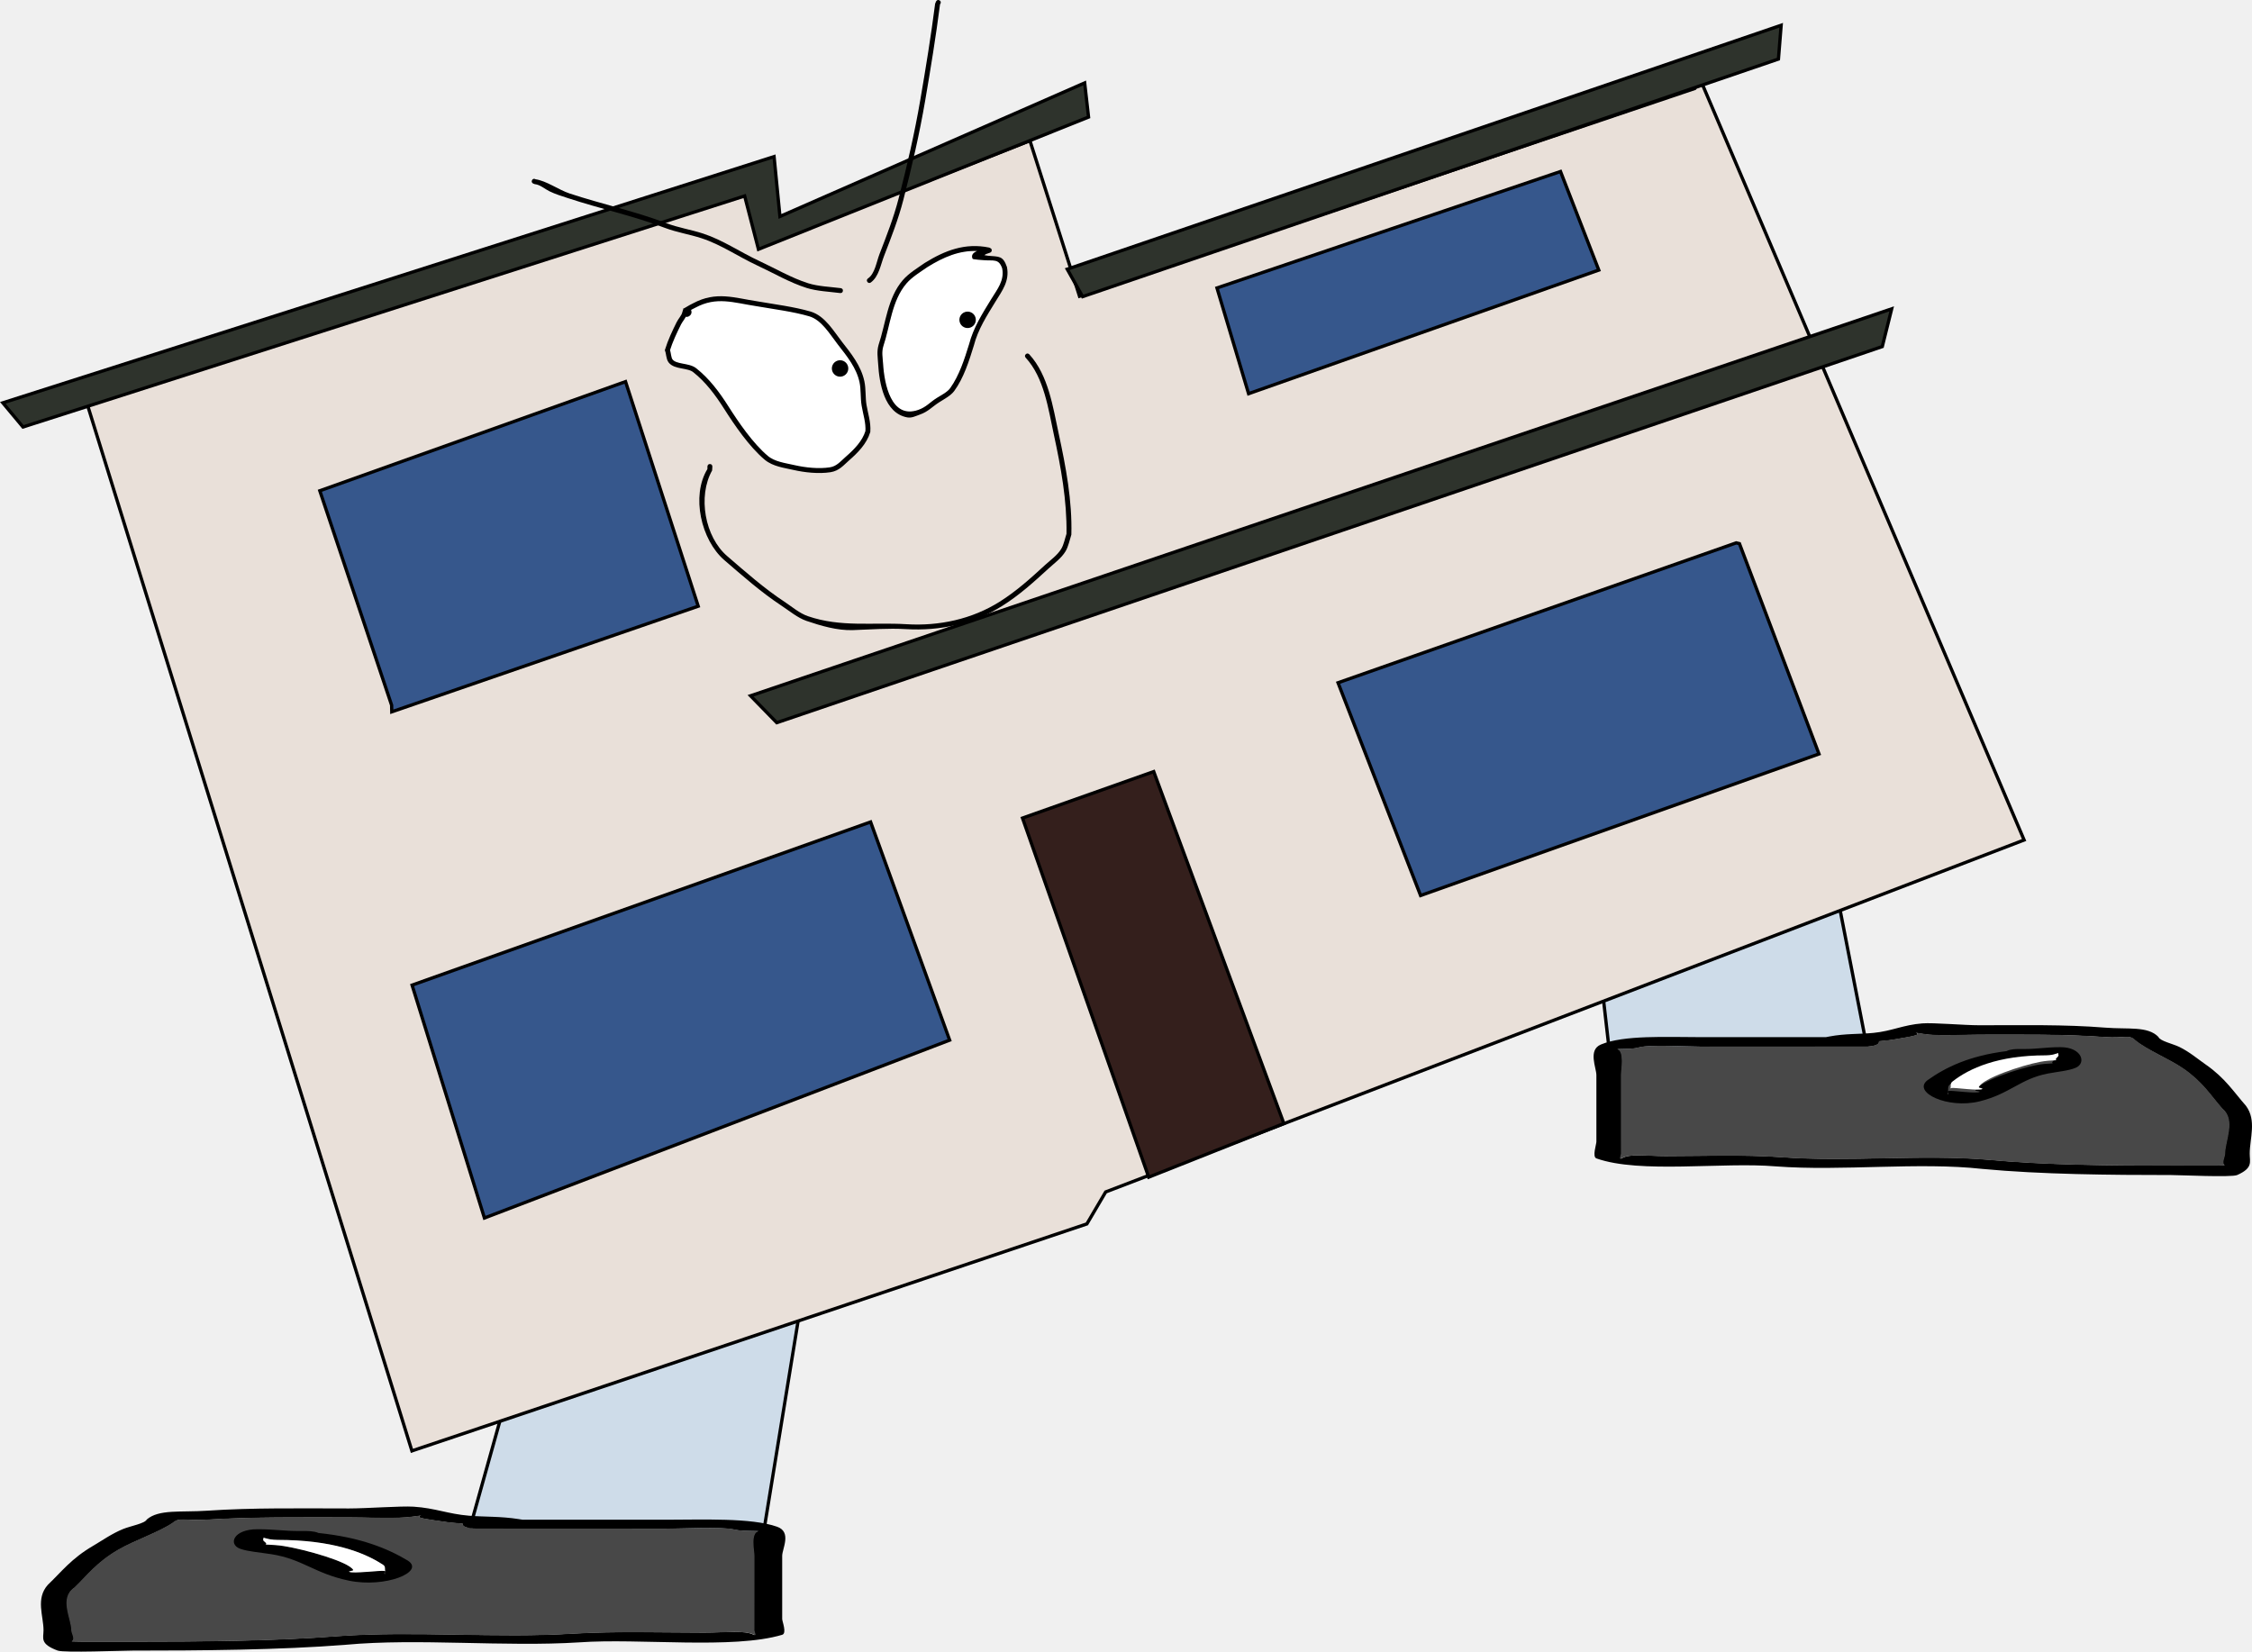
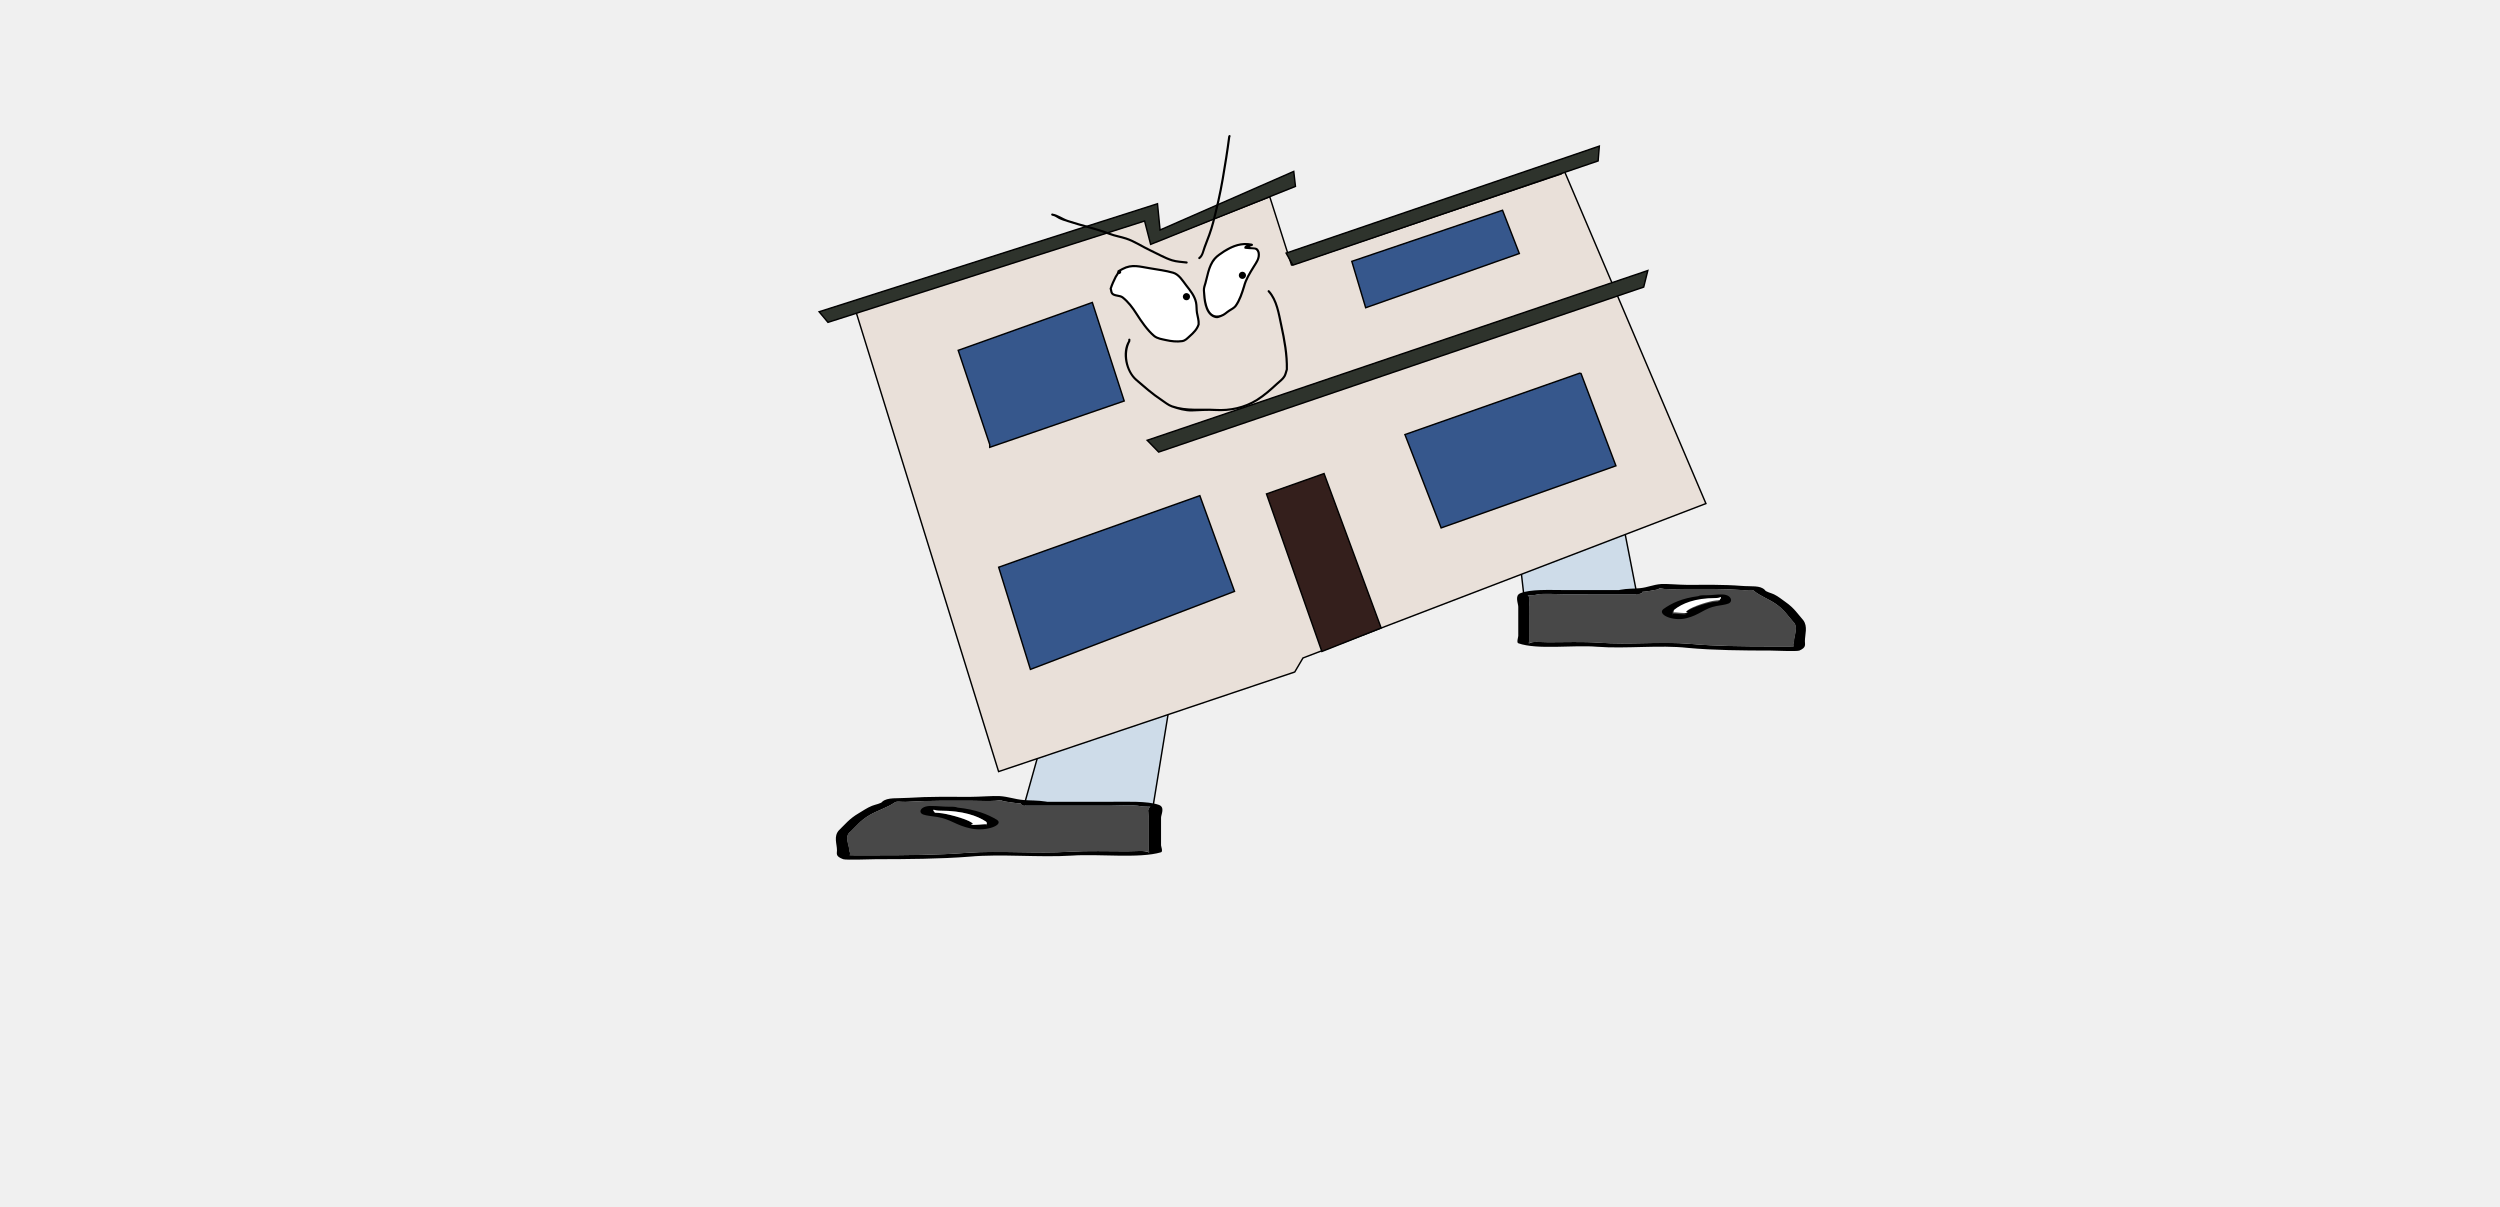
- <svg xmlns="http://www.w3.org/2000/svg" version="1.1" width="684.935" height="502.356" viewBox="0,0,684.935,502.356">
-   <g transform="translate(-20.4366,144.5741)">
+ <svg xmlns="http://www.w3.org/2000/svg" version="1.1" width="1733.093" height="836.336" viewBox="0,0,1733.093,836.336">
+   <g transform="translate(546.5466,238.1682)">
    <g data-paper-data="{&quot;isPaintingLayer&quot;:true}" fill-rule="nonzero" stroke-linejoin="miter" stroke-miterlimit="10" stroke-dasharray="" stroke-dashoffset="0" style="mix-blend-mode: normal">
      <path d="M162.332,323.883l28.063,-100.264l78.41,-0.895l-16.507,101.159z" data-paper-data="{&quot;index&quot;:null}" fill="#cedce9" stroke="#000000" stroke-width="1" stroke-linecap="round" />
      <path d="M511.312,187.416l-14.6,-128.116l69.351,1.134l24.82,126.982z" data-paper-data="{&quot;index&quot;:null}" fill="#cedce9" stroke="#000000" stroke-width="1" stroke-linecap="round" />
      <path d="M597.48,171.455c-1.877,0.355 -3.722,0.558 -5.549,0.705c0.012,0.055 0.019,0.112 0.019,0.171c0,1.446 -3.821,1.446 -3.821,1.446c-16.877,0 -33.755,0 -50.632,0c-4.343,0 -15.15,-0.656 -18.353,0.209c-1.845,0.498 -3.166,0.449 -5.53,0.514c-0.267,0.007 -0.752,0.023 -1.181,0.033c2.286,0.618 1.181,6.326 1.181,7.922c0,6.749 0,13.499 0,20.248c0,1.205 0,2.411 0,3.616c0,0.482 -0.672,1.856 0,1.446c2.557,-1.558 7.547,-0.72 13.375,-0.723c11.487,-0.006 23.785,-0.47 35.067,0.312c20.602,1.559 42.752,-0.932 63.189,0.805c17.213,1.629 37.817,1.775 55.551,1.775c4.458,0 8.916,0 13.375,0c0.671,0 1.724,-0.034 2.814,-0.072c-1.097,-0.742 0.052,-2.536 0.052,-3.544c0,-3.765 3.335,-10.261 -0.759,-13.644c-3.618,-4.108 -5.907,-8.063 -11.808,-12.16c-4.354,-3.023 -11.133,-5.702 -14.736,-8.705c-1.747,-1.79 -3.31,-0.511 -8.999,-0.925c-12.587,-0.916 -25.21,-0.723 -38.213,-0.723c-4.74,0 -10.692,0.364 -15.285,0c-0.97,-0.077 -2.792,-0.363 -4.158,-0.597c2.498,0.73 -3.202,1.437 -5.597,1.89zM537.496,170.884c12.755,0 25.511,0 38.266,0c0.368,-0.07 0.736,-0.139 1.104,-0.209c4.847,-0.917 9.222,-0.674 13.375,-1.085c5.659,-0.56 9.043,-2.444 14.882,-2.893c3.354,-0.258 12.643,0.57 17.397,0.57c12.891,0 25.769,-0.279 38.213,0.723c6.991,0.563 12.898,-0.535 16.168,2.815c0.482,1.272 4.339,2.068 6.357,3.046c3.083,1.496 5.66,3.711 8.046,5.367c5.914,4.106 8.515,8.329 12.223,12.539c3.314,4.438 1.151,9.942 1.151,14.559c0,2.553 1.063,4.352 -3.821,6.508c-1.703,0.752 -17.438,0 -20.062,0c-18.292,0 -39.664,-0.183 -57.405,-1.862c-19.49,-2.156 -42.689,0.75 -62.834,-0.775c-16.234,-1.384 -41.291,2.303 -54.585,-2.425c-1.316,-0.468 0,-4.291 0,-5.062c0,-6.749 0,-13.499 0,-20.248c0,-2.257 -2.628,-7.644 1.359,-9.325c6.958,-2.932 19.979,-2.246 30.167,-2.246z" data-paper-data="{&quot;index&quot;:null}" fill="#000000" stroke="none" stroke-width="1" stroke-linecap="butt" />
      <path d="M591.878,172.09c1.827,-0.147 3.694,-0.352 5.571,-0.707c2.395,-0.453 8.118,-1.161 5.62,-1.891c1.366,0.234 3.203,0.52 4.173,0.597c4.593,0.364 10.599,0.004 15.338,0.004c13.003,0 25.708,-0.173 38.295,0.743c5.688,0.414 7.264,-0.859 9.01,0.93c3.603,3.003 10.41,5.704 14.765,8.727c5.902,4.097 8.198,8.08 11.816,12.188c4.094,3.383 0.741,9.904 0.741,13.669c0,1.008 -1.156,2.807 -0.059,3.549c-1.09,0.037 -2.145,0.073 -2.816,0.073c-4.458,0 -8.924,0.005 -13.382,0.005c-17.734,0 -38.422,-0.122 -55.635,-1.75c-20.437,-1.737 -42.79,0.74 -63.391,-0.819c-11.282,-0.782 -23.615,-0.334 -35.102,-0.328c-5.827,0.003 -10.822,-0.838 -13.379,0.72c-0.672,0.41 -0.003,-0.966 -0.003,-1.448c0,-1.205 -0.007,-2.416 -0.007,-3.622c0,-6.749 -0.008,-13.539 -0.008,-20.288c0,-1.596 1.117,-7.318 -1.169,-7.936c0.429,-0.01 0.915,-0.026 1.182,-0.033c2.364,-0.065 3.688,-0.018 5.533,-0.517c3.203,-0.865 14.02,-0.216 18.363,-0.216c16.877,0 33.845,-0.029 50.722,-0.029c0,0 3.84,-0.002 3.84,-1.449c0,-0.059 -0.006,-0.116 -0.018,-0.171z" data-paper-data="{&quot;noHover&quot;:false,&quot;origItem&quot;:[&quot;Path&quot;,{&quot;applyMatrix&quot;:true,&quot;segments&quot;:[[[579.60736,595.76373],[0.95609,-0.20262],[0.00646,0.07548]],[[579.61718,596],[0,-0.08208],[0,2]],[[577.61718,598],[0,0],[-8.83333,0]],[[551.11718,598],[8.83333,0],[-2.27308,0]],[[541.51161,598.28885],[1.67648,-1.19621],[-0.96568,0.68904]],[[538.61718,599],[1.23739,-0.09027],[-0.13966,0.01019]],[[537.99901,599.04541],[0.22447,-0.0134],[1.19653,0.85421]],[[538.61718,610],[0,-2.20646],[0,9.33333]],[[538.61718,638],[0,-9.33333],[0,1.66667]],[[538.61718,643],[0,-1.66667],[0,0.66667]],[[538.61718,645],[-0.35177,0.56631],[1.33831,-2.15456]],[[545.61718,644],[-3.04994,0.00386],[6.01206,-0.00761]],[[563.97058,644.43107],[-5.90478,-1.08158],[10.78253,2.15651]],[[597.04254,645.54479],[-10.6965,-2.40266],[9.00888,2.25222]],[[626.11718,648],[-9.28168,0],[2.33333,0]],[[633.11718,648],[-2.33333,0],[0.35109,0]],[[634.59021,647.90091],[-0.5707,0.05184],[-0.57412,-1.02596]],[[634.61718,643],[0,1.39387],[0,-5.20707]],[[634.21982,624.13246],[2.14282,4.67827],[-1.8936,-5.6808]],[[628.03948,607.31672],[3.08887,5.66543],[-2.2791,-4.1802]],[[620.32688,595.27881],[1.8857,4.15235],[-0.91417,-2.47477]],[[615.61718,594],[2.9771,0.57275],[-6.58756,-1.26734]],[[595.61718,593],[6.8054,0],[-2.48058,0]],[[587.61718,593],[2.40395,0.50364],[-0.50743,-0.10631]],[[585.44122,592.1748],[0.71481,0.32365],[1.30749,1.01011]],[[582.51161,594.78885],[1.25365,-0.62682],[-0.98239,0.4912]]],&quot;closed&quot;:true}],&quot;index&quot;:null}" fill="#484848" stroke="none" stroke-width="1" stroke-linecap="butt" />
      <path d="M645.448,177.392c0,-0.168 -0.053,-0.449 -0.104,-0.724c-0.197,0.112 -0.49,0.207 -0.868,0.289c-1.132,0.436 -2.85,0.436 -2.85,0.436c-14.555,0 -22.962,3.839 -28.108,7.878c-0.605,0.458 -0.552,1.01 -0.552,1.523c0,0.146 -0.037,0.377 -0.077,0.617c0.038,-0.077 0.135,-0.141 0.33,-0.181c0.864,-0.18 8.378,0.92 9.3,0.287c0.277,-0.19 -1.359,-0.226 -1.269,-0.441c1.11,-2.638 12.88,-6.628 18.666,-7.723c1.501,-0.284 3.19,-0.427 4.869,-0.492c-0.657,-0.387 0.661,-0.979 0.661,-1.468zM612.87,187.53c-0.087,0.514 -0.164,1.006 0.097,0.71c0.178,-0.202 -0.079,-0.486 -0.097,-0.71zM606.683,183.977c5.461,-3.897 12.725,-7.45 24.044,-8.848c1.063,-0.629 3.257,-0.629 3.257,-0.629h1.911c4.326,0 6.615,-0.57 11.262,-0.57c6.454,0 7.95,4.857 4.575,6.279c-2.13,0.898 -5.545,1.192 -8.396,1.731c-8.438,1.597 -11.569,6.186 -20.815,8.469c-9.8,2.42 -20.589,-2.835 -15.837,-6.432z" data-paper-data="{&quot;index&quot;:null}" fill="#000000" stroke="none" stroke-width="1" stroke-linecap="butt" />
      <path d="M646.416,175.69c0.051,0.276 0.112,0.561 0.112,0.728c0,0.489 -1.302,1.09 -0.645,1.477c-1.679,0.065 -3.378,0.202 -4.879,0.486c-5.786,1.095 -17.613,5.065 -18.723,7.703c-0.09,0.215 1.364,0.377 1.087,0.568c-0.922,0.633 -8.501,-0.486 -9.365,-0.306c-0.196,0.041 -0.291,0.104 -0.329,0.182c0.04,-0.24 0.07,-0.475 0.07,-0.62c0,-0.512 -0.07,-1.074 0.535,-1.533c5.145,-4.039 13.856,-7.963 28.411,-7.963c0,0 1.725,0.003 2.858,-0.433c0.378,-0.081 0.671,-0.177 0.868,-0.289z" data-paper-data="{&quot;noHover&quot;:false,&quot;origItem&quot;:[&quot;Path&quot;,{&quot;applyMatrix&quot;:true,&quot;segments&quot;:[[[607.563,601.99816],[0.02649,0.38155],[-0.10299,0.15484]],[[607.10872,602.39727],[0.1976,-0.11227],[-0.59254,0.60273]],[[605.61718,603],[0,0],[-7.618,0]],[[590.90604,613.89443],[2.69308,-5.58508],[-0.31682,0.63364]],[[590.61718,616],[0,-0.70843],[0,0.20156]],[[590.57685,616.85325],[0.02106,-0.33136],[0.02013,-0.10671]],[[590.74964,616.60263],[-0.10238,0.05628],[0.45234,-0.24865]],[[595.61718,617],[-0.48256,0.87548],[0.14503,-0.26312]],[[594.95308,616.3906],[-0.04725,0.29671],[0.58086,-3.64773]],[[604.72276,605.71115],[-3.02833,1.51416],[0.78545,-0.39273]],[[607.27135,605.03032],[-0.87898,0.0905],[-0.34365,-0.53523]],[[607.61718,603],[0,0.6759],[0,-0.23192]]],&quot;closed&quot;:true}],&quot;index&quot;:null}" fill="#ffffff" stroke="none" stroke-width="1" stroke-linecap="butt" />
      <path d="M154.873,318.207c-2.708,-0.43 -9.153,-1.101 -6.329,-1.794c-1.544,0.222 -3.604,0.493 -4.701,0.566c-5.193,0.346 -11.923,0 -17.282,0c-14.701,0 -28.974,-0.183 -43.204,0.686c-6.431,0.393 -8.199,-0.821 -10.174,0.878c-4.074,2.849 -11.738,5.392 -16.661,8.261c-6.673,3.888 -9.26,7.641 -13.351,11.539c-4.629,3.21 -0.858,9.374 -0.858,12.947c0,0.956 1.298,2.659 0.058,3.363c1.233,0.036 2.424,0.068 3.182,0.068c5.041,0 10.081,0 15.122,0c20.05,0 43.346,-0.139 62.808,-1.685c23.107,-1.649 48.15,0.716 71.443,-0.764c12.756,-0.742 26.66,-0.301 39.647,-0.296c6.589,0.003 12.231,-0.792 15.122,0.686c0.76,0.389 0,-0.915 0,-1.372c0,-1.144 0,-2.287 0,-3.431c0,-6.405 0,-12.809 0,-19.214c0,-1.514 -1.249,-6.931 1.335,-7.517c-0.485,-0.009 -1.034,-0.024 -1.335,-0.031c-2.673,-0.062 -4.167,-0.015 -6.253,-0.488c-3.622,-0.821 -15.84,-0.198 -20.75,-0.198c-19.082,0 -38.164,0 -57.246,0c0,0 -4.32,0 -4.32,-1.372c0,-0.056 0.007,-0.11 0.021,-0.162c-2.065,-0.139 -4.152,-0.332 -6.274,-0.669zM222.692,317.665c11.519,0 26.241,-0.652 34.107,2.131c4.508,1.595 1.536,6.707 1.536,8.848c0,6.405 0,12.809 0,19.214c0,0.731 1.488,4.359 0,4.803c-15.031,4.486 -43.361,0.988 -61.715,2.301c-22.776,1.447 -49.006,-1.31 -71.042,0.736c-20.058,1.593 -44.222,1.767 -64.903,1.767c-2.966,0 -20.757,0.714 -22.682,0c-5.522,-2.046 -4.32,-3.754 -4.32,-6.176c0,-4.381 -2.445,-9.604 1.302,-13.815c4.193,-3.995 7.133,-8.003 13.82,-11.899c2.697,-1.572 5.611,-3.674 9.097,-5.093c2.281,-0.929 6.642,-1.683 7.187,-2.891c3.696,-3.178 10.376,-2.137 18.28,-2.671c14.07,-0.951 28.629,-0.686 43.204,-0.686c5.375,0 15.878,-0.786 19.67,-0.541c6.601,0.426 10.428,2.214 16.826,2.745c4.695,0.39 9.642,0.159 15.122,1.029c0.416,0.066 0.832,0.132 1.248,0.198c14.422,0 28.843,0 43.265,0z" data-paper-data="{&quot;index&quot;:null}" fill="#000000" stroke="none" stroke-width="1" stroke-linecap="butt" />
      <path d="M161.207,318.81c-0.014,0.052 -0.021,0.106 -0.021,0.162c0,1.372 4.342,1.375 4.342,1.375c19.082,0 38.266,0.027 57.348,0.027c4.91,0 17.14,-0.616 20.761,0.205c2.086,0.473 3.583,0.428 6.256,0.49c0.302,0.007 0.851,0.022 1.336,0.032c-2.585,0.586 -1.322,6.016 -1.322,7.53c0,6.405 -0.009,12.847 -0.009,19.252c0,1.144 -0.007,2.293 -0.007,3.437c0,0.457 0.757,1.763 -0.003,1.374c-2.891,-1.478 -8.538,-0.681 -15.127,-0.683c-12.987,-0.005 -26.931,-0.431 -39.687,0.311c-23.293,1.48 -48.565,-0.871 -71.672,0.778c-19.461,1.546 -42.852,1.661 -62.902,1.661c-5.041,0 -10.09,-0.004 -15.13,-0.004c-0.758,0 -1.951,-0.033 -3.184,-0.069c1.24,-0.704 -0.066,-2.411 -0.066,-3.368c0,-3.573 -3.791,-9.76 0.838,-12.971c4.091,-3.898 6.687,-7.677 13.36,-11.565c4.923,-2.869 12.62,-5.432 16.693,-8.281c1.975,-1.698 3.756,-0.49 10.187,-0.883c14.231,-0.87 28.596,-0.705 43.297,-0.705c5.359,0 12.149,0.342 17.342,-0.003c1.096,-0.073 3.173,-0.344 4.718,-0.566c-2.824,0.693 3.646,1.365 6.354,1.795c2.122,0.337 4.234,0.532 6.299,0.671z" data-paper-data="{&quot;noHover&quot;:false,&quot;origItem&quot;:[&quot;Path&quot;,{&quot;applyMatrix&quot;:true,&quot;segments&quot;:[[[579.60736,595.76373],[0.95609,-0.20262],[0.00646,0.07548]],[[579.61718,596],[0,-0.08208],[0,2]],[[577.61718,598],[0,0],[-8.83333,0]],[[551.11718,598],[8.83333,0],[-2.27308,0]],[[541.51161,598.28885],[1.67648,-1.19621],[-0.96568,0.68904]],[[538.61718,599],[1.23739,-0.09027],[-0.13966,0.01019]],[[537.99901,599.04541],[0.22447,-0.0134],[1.19653,0.85421]],[[538.61718,610],[0,-2.20646],[0,9.33333]],[[538.61718,638],[0,-9.33333],[0,1.66667]],[[538.61718,643],[0,-1.66667],[0,0.66667]],[[538.61718,645],[-0.35177,0.56631],[1.33831,-2.15456]],[[545.61718,644],[-3.04994,0.00386],[6.01206,-0.00761]],[[563.97058,644.43107],[-5.90478,-1.08158],[10.78253,2.15651]],[[597.04254,645.54479],[-10.6965,-2.40266],[9.00888,2.25222]],[[626.11718,648],[-9.28168,0],[2.33333,0]],[[633.11718,648],[-2.33333,0],[0.35109,0]],[[634.59021,647.90091],[-0.5707,0.05184],[-0.57412,-1.02596]],[[634.61718,643],[0,1.39387],[0,-5.20707]],[[634.21982,624.13246],[2.14282,4.67827],[-1.8936,-5.6808]],[[628.03948,607.31672],[3.08887,5.66543],[-2.2791,-4.1802]],[[620.32688,595.27881],[1.8857,4.15235],[-0.91417,-2.47477]],[[615.61718,594],[2.9771,0.57275],[-6.58756,-1.26734]],[[595.61718,593],[6.8054,0],[-2.48058,0]],[[587.61718,593],[2.40395,0.50364],[-0.50743,-0.10631]],[[585.44122,592.1748],[0.71481,0.32365],[1.30749,1.01011]],[[582.51161,594.78885],[1.25365,-0.62682],[-0.98239,0.4912]]],&quot;closed&quot;:true}],&quot;index&quot;:null}" fill="#484848" stroke="none" stroke-width="1" stroke-linecap="butt" />
      <path d="M100.64,323.841c0,0.464 1.489,1.026 0.747,1.393c1.899,0.062 3.809,0.198 5.506,0.467c6.542,1.039 19.85,4.825 21.105,7.328c0.102,0.204 -1.748,0.238 -1.435,0.418c1.042,0.601 9.538,-0.443 10.515,-0.273c0.221,0.039 0.33,0.099 0.373,0.172c-0.045,-0.227 -0.087,-0.447 -0.087,-0.586c0,-0.486 0.06,-1.01 -0.624,-1.445c-5.818,-3.833 -15.323,-7.476 -31.779,-7.476c0,0 -1.942,0 -3.222,-0.414c-0.427,-0.077 -0.759,-0.168 -0.981,-0.274c-0.057,0.262 -0.117,0.528 -0.117,0.687zM137.364,334.134c0.295,0.281 0.208,-0.185 0.11,-0.673c-0.021,0.212 -0.311,0.481 -0.11,0.673zM144.468,330.089c5.372,3.413 -6.826,8.4 -17.906,6.103c-10.454,-2.167 -13.994,-6.521 -23.534,-8.036c-3.223,-0.512 -7.085,-0.791 -9.493,-1.643c-3.816,-1.35 -2.124,-5.959 5.172,-5.959c5.254,0 7.842,0.541 12.733,0.541h2.16c0,0 2.48,0 3.682,0.597c12.798,1.327 21.01,4.699 27.185,8.396z" data-paper-data="{&quot;index&quot;:null}" fill="#000000" stroke="none" stroke-width="1" stroke-linecap="butt" />
      <path d="M100.596,323.108c0.222,0.106 0.555,0.197 0.981,0.274c1.28,0.414 3.231,0.411 3.231,0.411c16.457,0 26.305,3.724 32.122,7.556c0.684,0.435 0.605,0.968 0.605,1.454c0,0.138 0.034,0.361 0.079,0.589c-0.043,-0.073 -0.151,-0.134 -0.372,-0.172c-0.977,-0.171 -9.546,0.891 -10.589,0.291c-0.313,-0.181 1.331,-0.335 1.229,-0.539c-1.255,-2.503 -14.627,-6.27 -21.169,-7.309c-1.697,-0.27 -3.618,-0.4 -5.517,-0.462c0.742,-0.367 -0.729,-0.938 -0.729,-1.402c0,-0.159 0.07,-0.429 0.127,-0.691z" data-paper-data="{&quot;noHover&quot;:false,&quot;origItem&quot;:[&quot;Path&quot;,{&quot;applyMatrix&quot;:true,&quot;segments&quot;:[[[607.563,601.99816],[0.02649,0.38155],[-0.10299,0.15484]],[[607.10872,602.39727],[0.1976,-0.11227],[-0.59254,0.60273]],[[605.61718,603],[0,0],[-7.618,0]],[[590.90604,613.89443],[2.69308,-5.58508],[-0.31682,0.63364]],[[590.61718,616],[0,-0.70843],[0,0.20156]],[[590.57685,616.85325],[0.02106,-0.33136],[0.02013,-0.10671]],[[590.74964,616.60263],[-0.10238,0.05628],[0.45234,-0.24865]],[[595.61718,617],[-0.48256,0.87548],[0.14503,-0.26312]],[[594.95308,616.3906],[-0.04725,0.29671],[0.58086,-3.64773]],[[604.72276,605.71115],[-3.02833,1.51416],[0.78545,-0.39273]],[[607.27135,605.03032],[-0.87898,0.0905],[-0.34365,-0.53523]],[[607.61718,603],[0,0.6759],[0,-0.23192]]],&quot;closed&quot;:true}],&quot;index&quot;:null}" fill="#ffffff" stroke="none" stroke-width="1" stroke-linecap="butt" />
      <g>
        <g>
          <path d="M46.893,-21.883l200.662,-63.715l4.148,16.064l81.982,-32.25l15.083,47.31l187.134,-63.196l1.619,-2.858l98.537,231.445l-279.335,107.051l-5.72,9.72l-205.284,69.033z" fill="#e9e0d9" stroke="#000000" stroke-width="1" stroke-linecap="round" />
          <path d="M145.769,155.056l139.459,-49.623l24.04,66.357l-141.494,54.1z" fill="#36578c" stroke="#000000" stroke-width="1" stroke-linecap="round" />
          <path d="M139.541,69.902l-21.836,-65.205l92.987,-33.196l22.102,68.304l-93.199,32.124z" fill="#36578c" stroke="#000000" stroke-width="1" stroke-linecap="round" />
          <path d="M21.297,-22.052l234.568,-74.885l1.786,18.201l92.681,-40.619l1.181,10.391l-100.396,40.209l-4.199,-16.21l-219.488,70.263z" fill="#2e332c" stroke="#000000" stroke-width="1" stroke-linecap="round" />
          <path d="M345.03,-62.702l217.133,-74.186l-0.824,10.274l-211.628,72.259z" fill="#2e332c" stroke="#000000" stroke-width="1" stroke-linecap="round" />
          <path d="M390.573,-56.99l104.487,-35.42l11.637,29.977l-106.507,37.6z" fill="#36578c" stroke="#000000" stroke-width="1" stroke-linecap="round" />
          <path d="M549.483,20.773l24.188,63.973l-121.171,43.059l-25.103,-64.716l121.105,-42.545z" fill="#36578c" stroke="#000000" stroke-width="1" stroke-linecap="round" />
          <path d="M369.811,213.464l-38.385,-109.219l39.909,-14.13l39.587,107.039z" fill="#341f1c" stroke="#000000" stroke-width="1" stroke-linecap="round" />
          <path d="M248.715,67.055l347.069,-117.693l-2.859,11.477l-336.233,114.392z" fill="#2e332c" stroke="#000000" stroke-width="1" stroke-linecap="round" />
          <path d="M316.261,-65.918c0.1,0.223 2.983,0.396 3.389,0.433c3,0.271 4.552,-0.582 5.63,2.481c0.739,3.75 -1.487,6.378 -3.316,9.372c-2.672,4.375 -5.437,8.731 -6.746,13.801c-1.385,4.484 -3.022,9.523 -5.785,13.375c-0.881,1.229 -2.86,2.201 -4.094,2.981c-2.168,1.371 -3.182,2.765 -5.644,3.627c-8.297,2.903 -10.359,-8.035 -10.72,-14.112c-0.113,-1.897 -0.482,-3.354 0.051,-5.229c2.111,-6.293 2.586,-13.973 7.078,-19.216c1.703,-1.987 4.294,-3.52 6.419,-5.003c4.846,-3.006 9.691,-5.089 15.145,-4.863c-1.095,0.438 -1.946,1.152 -1.408,2.354z" data-paper-data="{&quot;noHover&quot;:false,&quot;origItem&quot;:[&quot;Path&quot;,{&quot;applyMatrix&quot;:true,&quot;segments&quot;:[[[351.92467,24.91393],[-1.17776,0.0514],[-5.0738,-2.01429]],[[336.05337,24.5144],[5.56723,-1.23701],[-2.49563,0.69816]],[[328.36282,27.11354],[2.2634,-1.31293],[-5.97206,3.4642]],[[315.3669,42.869],[4.07069,-5.24265],[-1.12286,1.59346]],[[313.59068,47.77608],[0.52046,-1.82789],[-1.66695,5.85443]],[[319.02846,64.6056],[-8.78995,0],[2.60846,0]],[[325.54511,63.04143],[-2.49932,0.57787],[1.42263,-0.32893]],[[330.38469,61.57669],[-1.23772,0.86849],[3.88074,-2.72304]],[[340.21963,50.87259],[-2.78883,3.77482],[2.91048,-4.35307]],[[351.12813,40.12515],[-3.96764,3.24679],[2.71516,-2.22187]],[[357.35797,32.38569],[-0.54096,3.78331],[-0.00611,-3.24723]],[[352.87014,28.19433],[2.7419,1.24696],[-0.37111,-0.16877]],[[349.81918,26.67133],[0.0206,0.24302],[-0.11119,-1.31205]]],&quot;closed&quot;:true}]}" fill="#ffffff" stroke="none" stroke-width="0.5" stroke-linecap="butt" />
          <path d="M229.898,-50.075l-0.417,-0.455c0.687,-0.425 1.448,-0.777 2.13,-1.142c6.708,-3.598 12.008,-1.577 18.999,-0.519c5.274,0.922 11.111,1.626 16.141,3.097c4.111,1.202 6.709,5.788 9.135,8.89c2.804,3.583 5.722,7.181 6.702,11.716c0.503,2.331 0.255,4.851 0.654,7.206c0.456,2.698 1.339,5.186 1.153,7.956c-1.047,3.398 -3.642,5.974 -6.237,8.247c-1.697,1.486 -2.866,3.027 -5.258,3.394c-3.458,0.531 -7.61,0.087 -10.988,-0.687c-2.82,-0.646 -6.122,-1.022 -8.433,-2.967c-4.569,-3.845 -9.009,-10.312 -12.2,-15.348c-2.655,-4.185 -5.684,-8.24 -9.565,-11.298c-1.962,-1.546 -5.868,-0.902 -7.329,-2.812c-0.626,-0.819 -0.573,-2.329 -0.955,-3.282c0.85,-2.743 2.19,-5.6 3.476,-8.17c0.476,-0.951 1.443,-1.974 1.743,-3.002c0.116,0.151 0.465,0.511 0.986,0.203c0.646,-0.382 0.265,-1.028 0.265,-1.028z" data-paper-data="{&quot;noHover&quot;:false,&quot;origItem&quot;:[&quot;Path&quot;,{&quot;applyMatrix&quot;:true,&quot;segments&quot;:[[[262.53939,13.98753],[0.73544,-0.14709],[-0.5932,0.11864]],[[261.67657,13.47],[0.0592,0.18064],[-0.62288,0.87025]],[[259.04419,15.72453],[0.76339,-0.74054],[-2.06268,2.00092]],[[253.07416,22.27884],[1.70811,-2.3087],[0.04601,1.02564]],[[252.89435,25.68875],[-0.32078,-0.9798],[0.74817,2.28526]],[[258.88412,30.76192],[-1.34134,-2.10688],[2.65332,4.16765]],[[264.18665,44.55317],[-1.12351,-4.82715],[1.34832,5.80694]],[[270.60241,63.02996],[-3.04192,-5.13856],[1.53866,2.59918]],[[277.56629,68.61195],[-2.44885,-1.54115],[2.93256,1.84637]],[[287.69369,72.89147],[-3.43967,-0.64065],[2.37896,0.44309]],[[293.76846,71.42771],[-2.09271,0.84209],[3.20042,-1.28782]],[[302.36704,65.71323],[-2.11047,2.86102],[1.09105,-2.55346]],[[303.89984,57.83196],[-0.46059,2.69768],[0.40189,-2.35386]],[[305.65783,50.82622],[-0.29477,2.36661],[0.57347,-4.60414]],[[303.20103,37.57898],[1.46264,4.30844],[-1.26521,-3.73004]],[[297.52662,26.19333],[3.48298,2.49261],[-4.26134,-3.04965]],[[283.34392,17.95494],[4.67312,2.61213],[-6.24919,-3.30814]],[[265.26946,12.16504],[7.51953,-1.18026],[-0.7641,0.11993]],[[262.88476,12.53799],[0.78928,-0.17414],[0,0]],[263.12774,13.10501]],&quot;closed&quot;:true}]}" fill="#ffffff" stroke="#000000" stroke-width="1.5" stroke-linecap="butt" />
          <path d="M273.581,-31.679c-0.456,-1.303 0.231,-2.729 1.534,-3.185c1.303,-0.456 2.729,0.231 3.185,1.534c0.456,1.303 -0.231,2.729 -1.534,3.185c-1.303,0.456 -2.729,-0.231 -3.185,-1.534z" fill="#000000" stroke="none" stroke-width="0.5" stroke-linecap="butt" />
          <path d="M312.372,-46.471c-0.456,-1.303 0.231,-2.729 1.534,-3.185c1.303,-0.456 2.729,0.231 3.185,1.534c0.456,1.303 -0.231,2.729 -1.534,3.185c-1.303,0.456 -2.729,-0.231 -3.185,-1.534z" fill="#000000" stroke="none" stroke-width="0.5" stroke-linecap="butt" />
          <path d="M182.247,-89.753c0.325,-0.676 1.001,-0.35 1.001,-0.35l-0.006,0.04c3.422,0.478 7.067,3.224 10.477,4.35c9.783,3.229 19.766,5.349 29.415,9.024c3.65,1.39 7.465,1.952 11.161,3.161c5.994,1.96 11.355,5.679 17.045,8.319c4.828,2.242 9.807,5.176 14.882,6.783c3.038,0.962 6.762,1.092 9.925,1.496c0,0 0.744,0.095 0.649,0.839c-0.095,0.744 -0.839,0.649 -0.839,0.649c-3.249,-0.415 -7.036,-0.565 -10.161,-1.545c-5.148,-1.615 -10.196,-4.59 -15.088,-6.861c-5.636,-2.618 -10.958,-6.327 -16.899,-8.261c-3.715,-1.209 -7.541,-1.782 -11.209,-3.178c-9.628,-3.666 -19.59,-5.779 -29.351,-9.001c-1.92,-0.634 -3.903,-1.22 -5.721,-2.121c-1.538,-0.761 -2.747,-1.972 -4.476,-2.166l-0.455,-0.176c0,0 -0.676,-0.325 -0.35,-1.001z" fill="#000000" stroke="none" stroke-width="0.5" stroke-linecap="butt" />
          <path d="M306.138,-144.486c0.676,0.325 0.35,1.001 0.35,1.001l-0.148,0.218c-1.259,9.856 -2.837,19.493 -4.514,29.292c-1.739,10.164 -4.057,20.206 -6.638,30.185c-1.537,5.941 -3.661,11.354 -5.87,17.066c-1.061,2.743 -1.579,6.277 -4.027,8.067c0,0 -0.613,0.433 -1.045,-0.18c-0.433,-0.613 0.18,-1.045 0.18,-1.045c2.111,-1.423 2.601,-5.077 3.493,-7.383c2.189,-5.66 4.295,-11.014 5.817,-16.901c2.57,-9.938 4.879,-19.94 6.612,-30.062c1.674,-9.78 3.249,-19.393 4.505,-29.229l0.284,-0.679c0,0 0.325,-0.676 1.001,-0.35z" fill="#000000" stroke="none" stroke-width="0.5" stroke-linecap="butt" />
          <path d="M236.381,-3.425c0.749,0.033 0.716,0.782 0.716,0.782l-0.073,1.167c-4.414,7.847 -2.237,20.237 4.64,26.089c5.569,4.796 11.181,9.771 17.332,13.82c2.263,1.49 4.619,3.552 7.189,4.416c10.032,3.433 19.559,1.806 29.949,2.435c9.9,0.617 19.937,-1.543 28.342,-6.844c5.151,-3.249 9.385,-7.092 13.852,-11.196c1.661,-1.526 3.7,-2.919 4.889,-4.886c0.773,-1.279 1.107,-3.146 1.589,-4.566c0.164,-10.173 -1.695,-20.226 -3.838,-30.143c-1.708,-7.905 -2.96,-17.317 -8.577,-23.427c0,0 -0.507,-0.553 0.047,-1.06c0.553,-0.507 1.06,0.047 1.06,0.047c5.808,6.362 7.163,15.913 8.937,24.123c2.179,10.086 4.132,20.365 3.85,30.716c-0.516,1.581 -0.908,3.621 -1.762,5.05c-1.268,2.121 -3.396,3.612 -5.18,5.252c-4.532,4.164 -8.838,8.062 -14.065,11.359c-8.688,5.479 -19.008,7.674 -29.233,7.072c-5.466,-0.331 -10.819,0.12 -16.255,0.299c-4.672,0.153 -9.729,-1.319 -14.089,-2.812c-2.706,-0.941 -5.138,-3.008 -7.528,-4.582c-6.204,-4.087 -11.868,-9.097 -17.486,-13.936c-6.998,-6.09 -10.108,-19.47 -5.1,-27.649l0.014,-0.809c0,0 0.033,-0.749 0.782,-0.716z" fill="#000000" stroke="none" stroke-width="0.5" stroke-linecap="butt" />
        </g>
        <path d="M319.827,-66.965c0.508,0.079 0.94,0.164 1.098,0.178c3.396,0.312 4.552,-0.071 5.768,3.425c0.841,4.263 -1.423,7.165 -3.51,10.569c-2.603,4.244 -5.296,8.416 -6.564,13.344c-1.424,4.615 -3.072,9.871 -5.967,13.812c-1.021,1.39 -3.087,2.485 -4.5,3.377c-2.21,1.395 -3.381,2.883 -5.946,3.781c-1.234,0.432 -2.458,1.105 -3.815,0.862c-7.029,-1.261 -8.527,-10.447 -8.869,-16.264c-0.123,-2.096 -0.453,-3.68 0.118,-5.761c2.203,-6.533 2.694,-14.298 7.386,-19.732c1.799,-2.084 4.449,-3.674 6.685,-5.237c6.135,-3.806 12.287,-6.165 19.542,-4.67c0,0 0.141,0.029 0.287,0.124c0.223,0.067 0.411,0.235 0.494,0.471c0.137,0.391 -0.069,0.819 -0.46,0.956l-1.283,0.449c-0.152,0.11 -0.306,0.217 -0.463,0.318zM317.649,-68.226c-5.454,-0.225 -10.266,1.859 -15.112,4.865c-2.125,1.483 -4.698,3.007 -6.4,4.994c-4.493,5.242 -4.952,12.871 -7.062,19.164c-0.533,1.875 -0.168,3.321 -0.056,5.218c0.36,6.076 2.395,16.992 10.692,14.089c2.462,-0.862 3.466,-2.258 5.634,-3.629c1.234,-0.78 3.203,-1.753 4.084,-2.981c2.763,-3.852 4.362,-8.868 5.747,-13.352c1.309,-5.07 4.074,-9.372 6.746,-13.747c1.829,-2.994 4.063,-5.613 3.324,-9.363c-1.078,-3.063 -2.621,-2.202 -5.62,-2.474c-0.406,-0.037 -3.283,-0.207 -3.383,-0.43c-0.538,-1.202 0.312,-1.917 1.407,-2.354z" fill="#000000" stroke="none" stroke-width="0.5" stroke-linecap="butt" />
      </g>
+       <path d="M-546.547,598.168v-836.336h1733.093v836.336z" fill="none" stroke="#f00000" stroke-width="0" stroke-linecap="butt" />
    </g>
  </g>
</svg>
